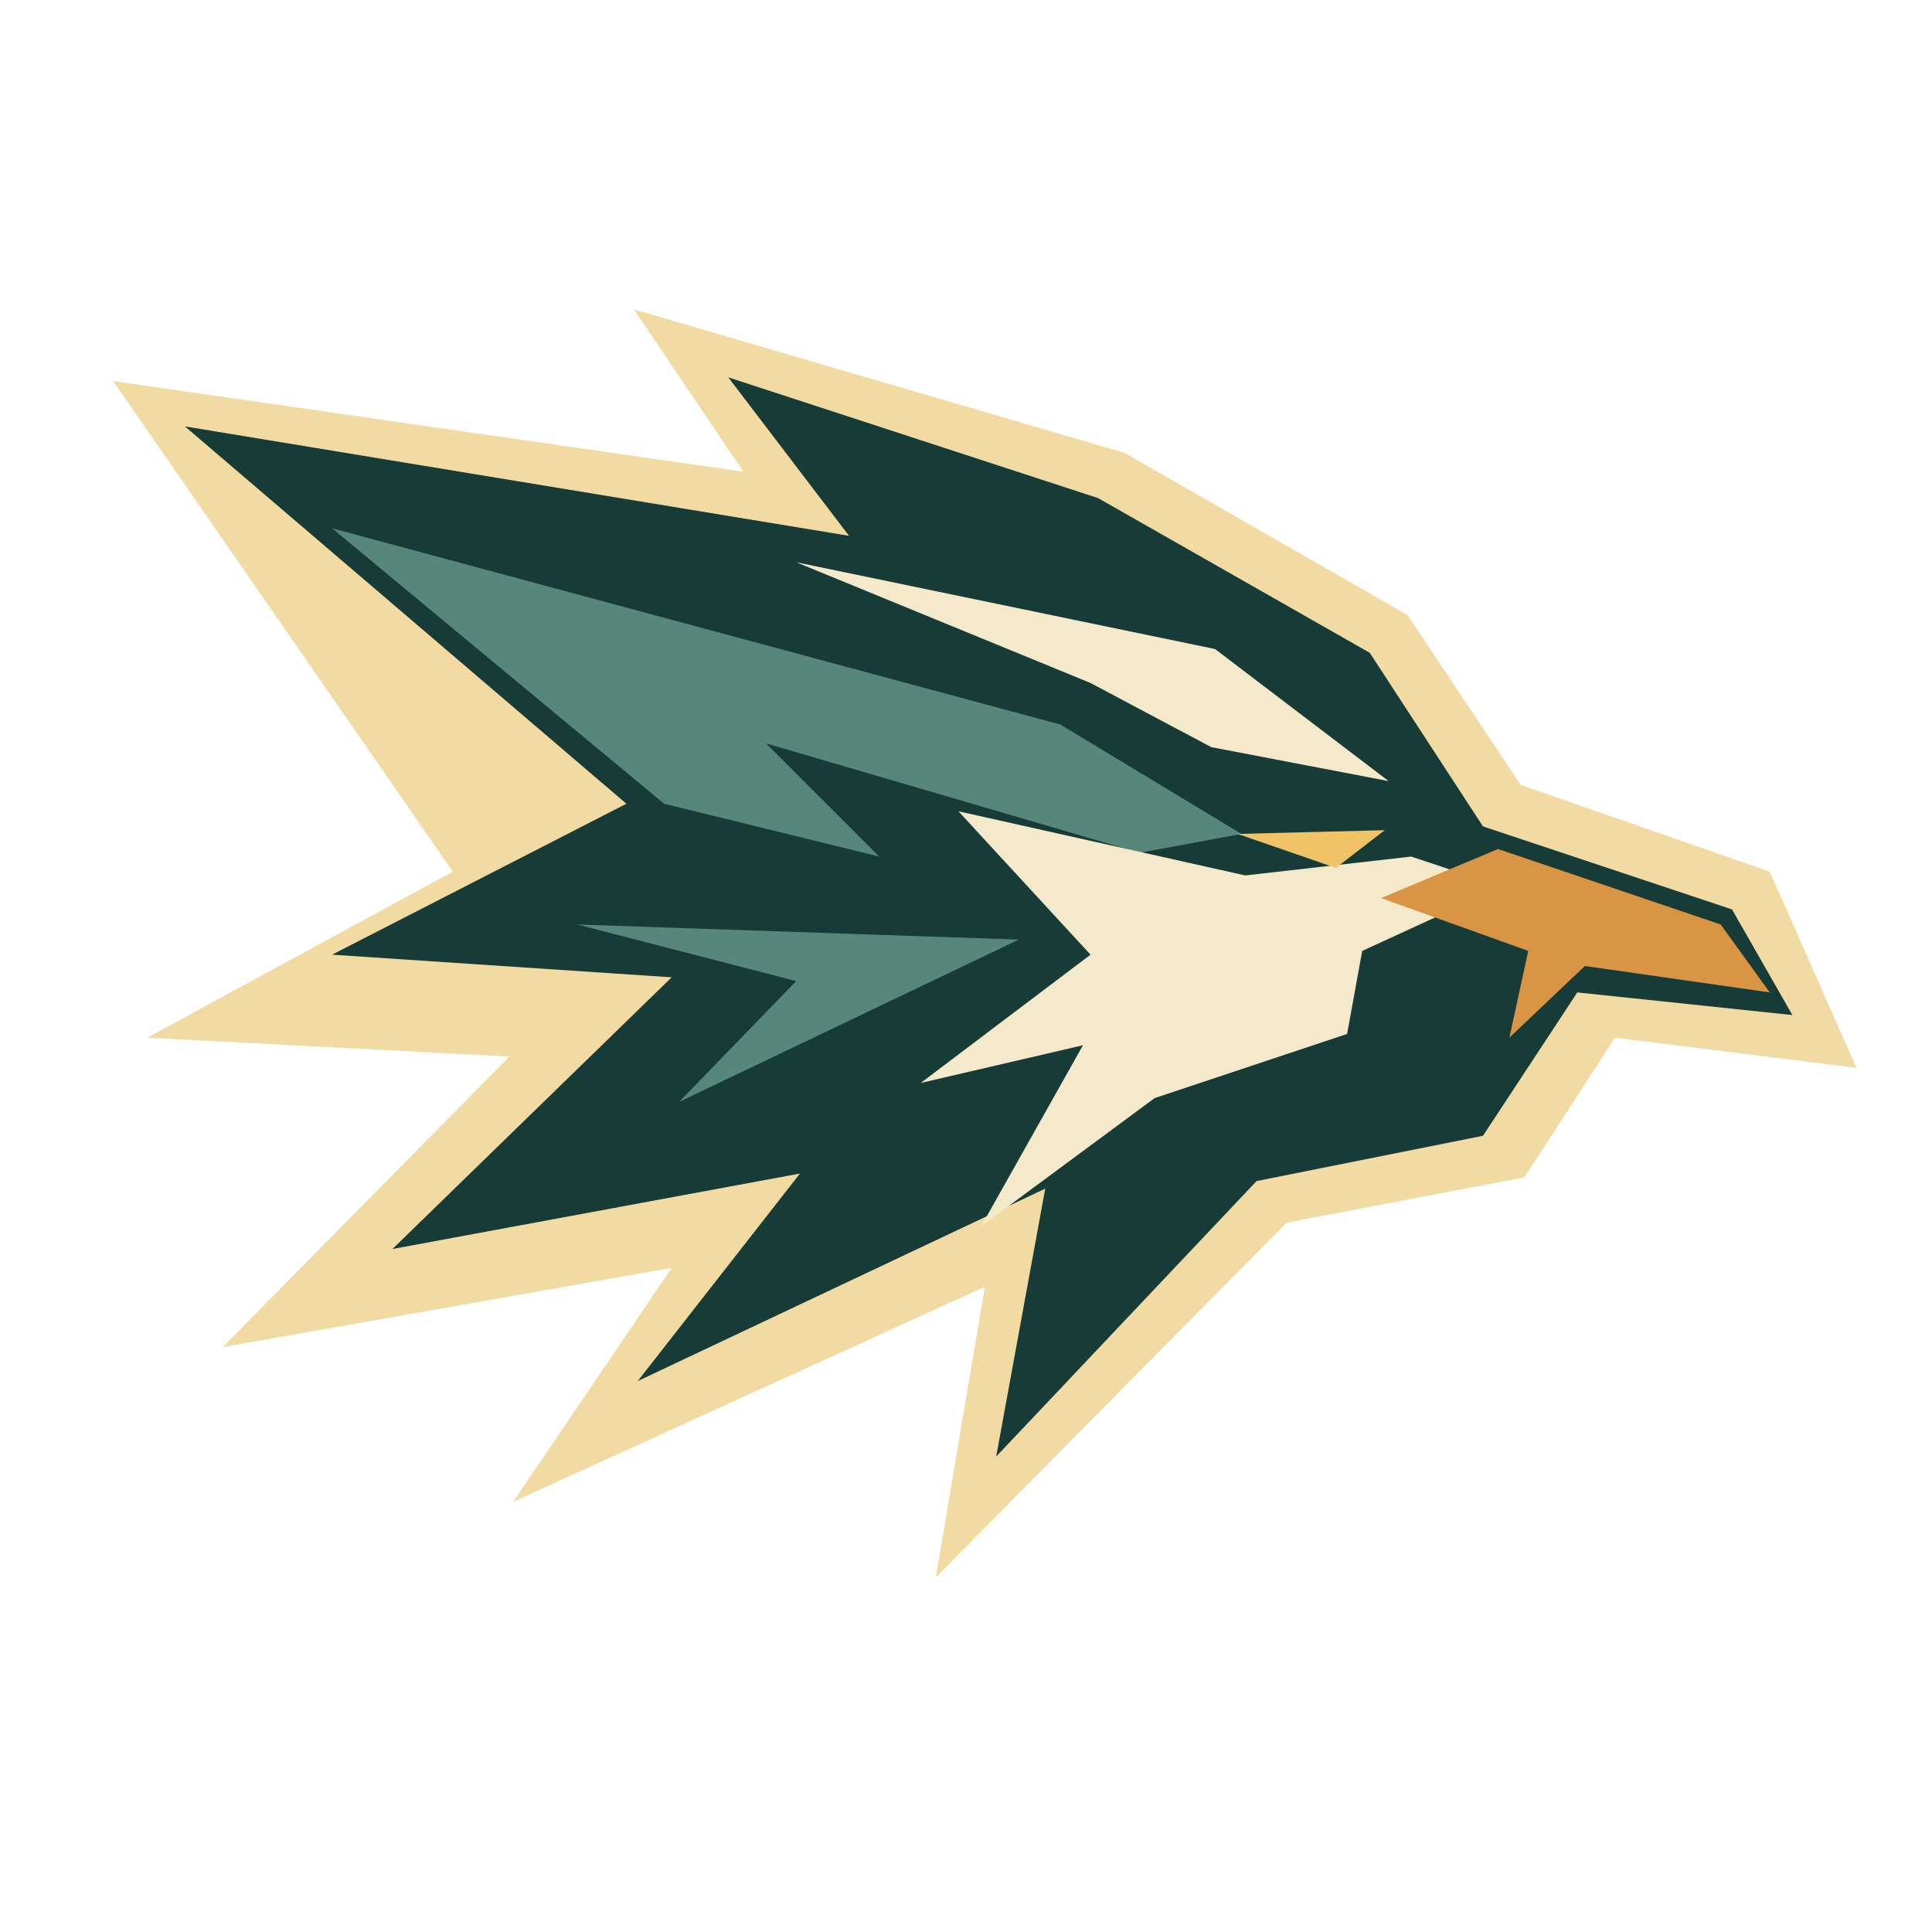
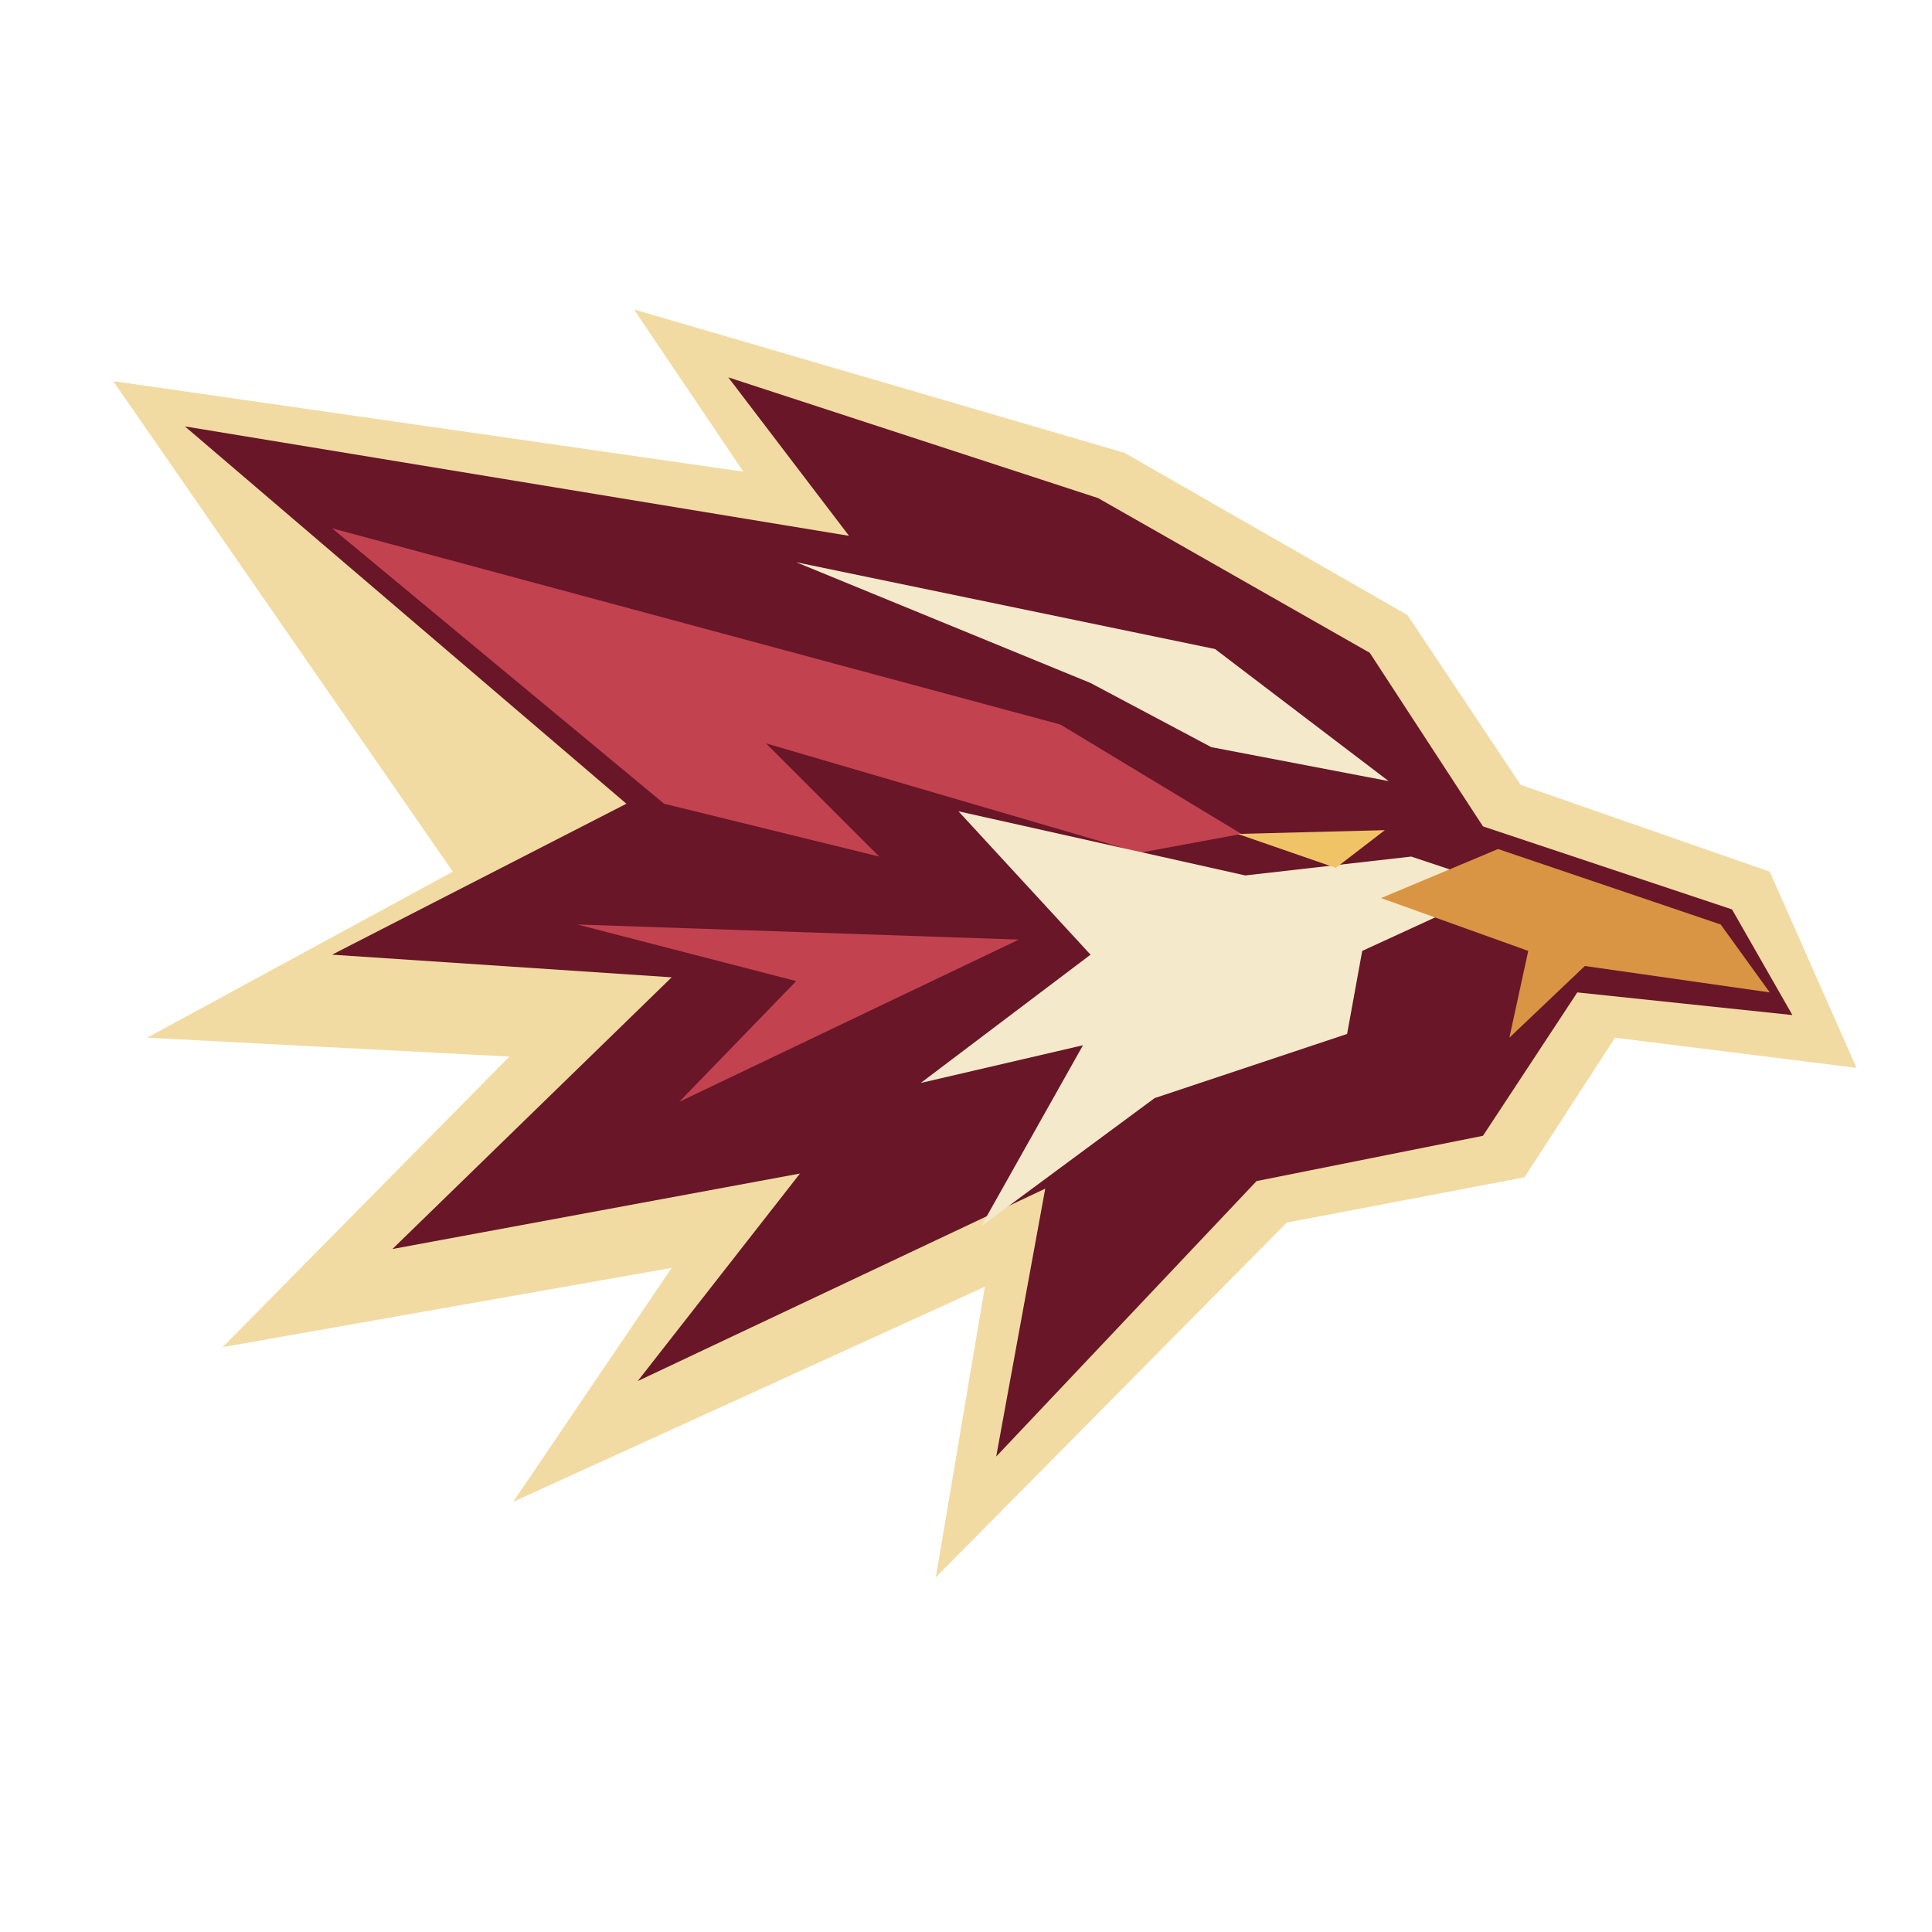
<svg xmlns="http://www.w3.org/2000/svg" width="512" height="512" viewBox="0 0 512 512">
  <path fill="#f2dba2" d="M30 101l167 24-29-43 130 38 75 43 30 45 66 23 23 52-64-8-24 37-63 12-93 94 13-77-125 57 42-62-119 21 76-77-96-5 81-44z" />
-   <path fill="#173b36" d="M49 113l176 29-32-42 98 32 72 41 30 46 66 22 16 28-57-6-25 38-60 12-69 73 13-71-108 51 43-55-108 20 74-72-90-6 78-40z" />
-   <path fill="#57867a" d="M88 140l193 52 48 29-27 5-99-29 30 30-57-14zm65 105l117 4-90 43 31-32z" />
+   <path fill="#681628" d="M49 113l176 29-32-42 98 32 72 41 30 46 66 22 16 28-57-6-25 38-60 12-69 73 13-71-108 51 43-55-108 20 74-72-90-6 78-40z" />
+   <path fill="#c34250" d="M88 140l193 52 48 29-27 5-99-29 30 30-57-14zm65 105l117 4-90 43 31-32z" />
  <path fill="#f5e9cb" d="M211 149l111 23 46 35-47-9-32-17zm43 66l76 17 44-5 24 8-37 17-4 22-51 17-46 34 27-48-43 10 45-34z" />
  <path fill="#d99543" d="M366 238l31-13 59 20 13 18-49-7-20 19 5-23z" />
  <path fill="#f0c367" d="M328 221l39-1-13 10z" />
</svg>
